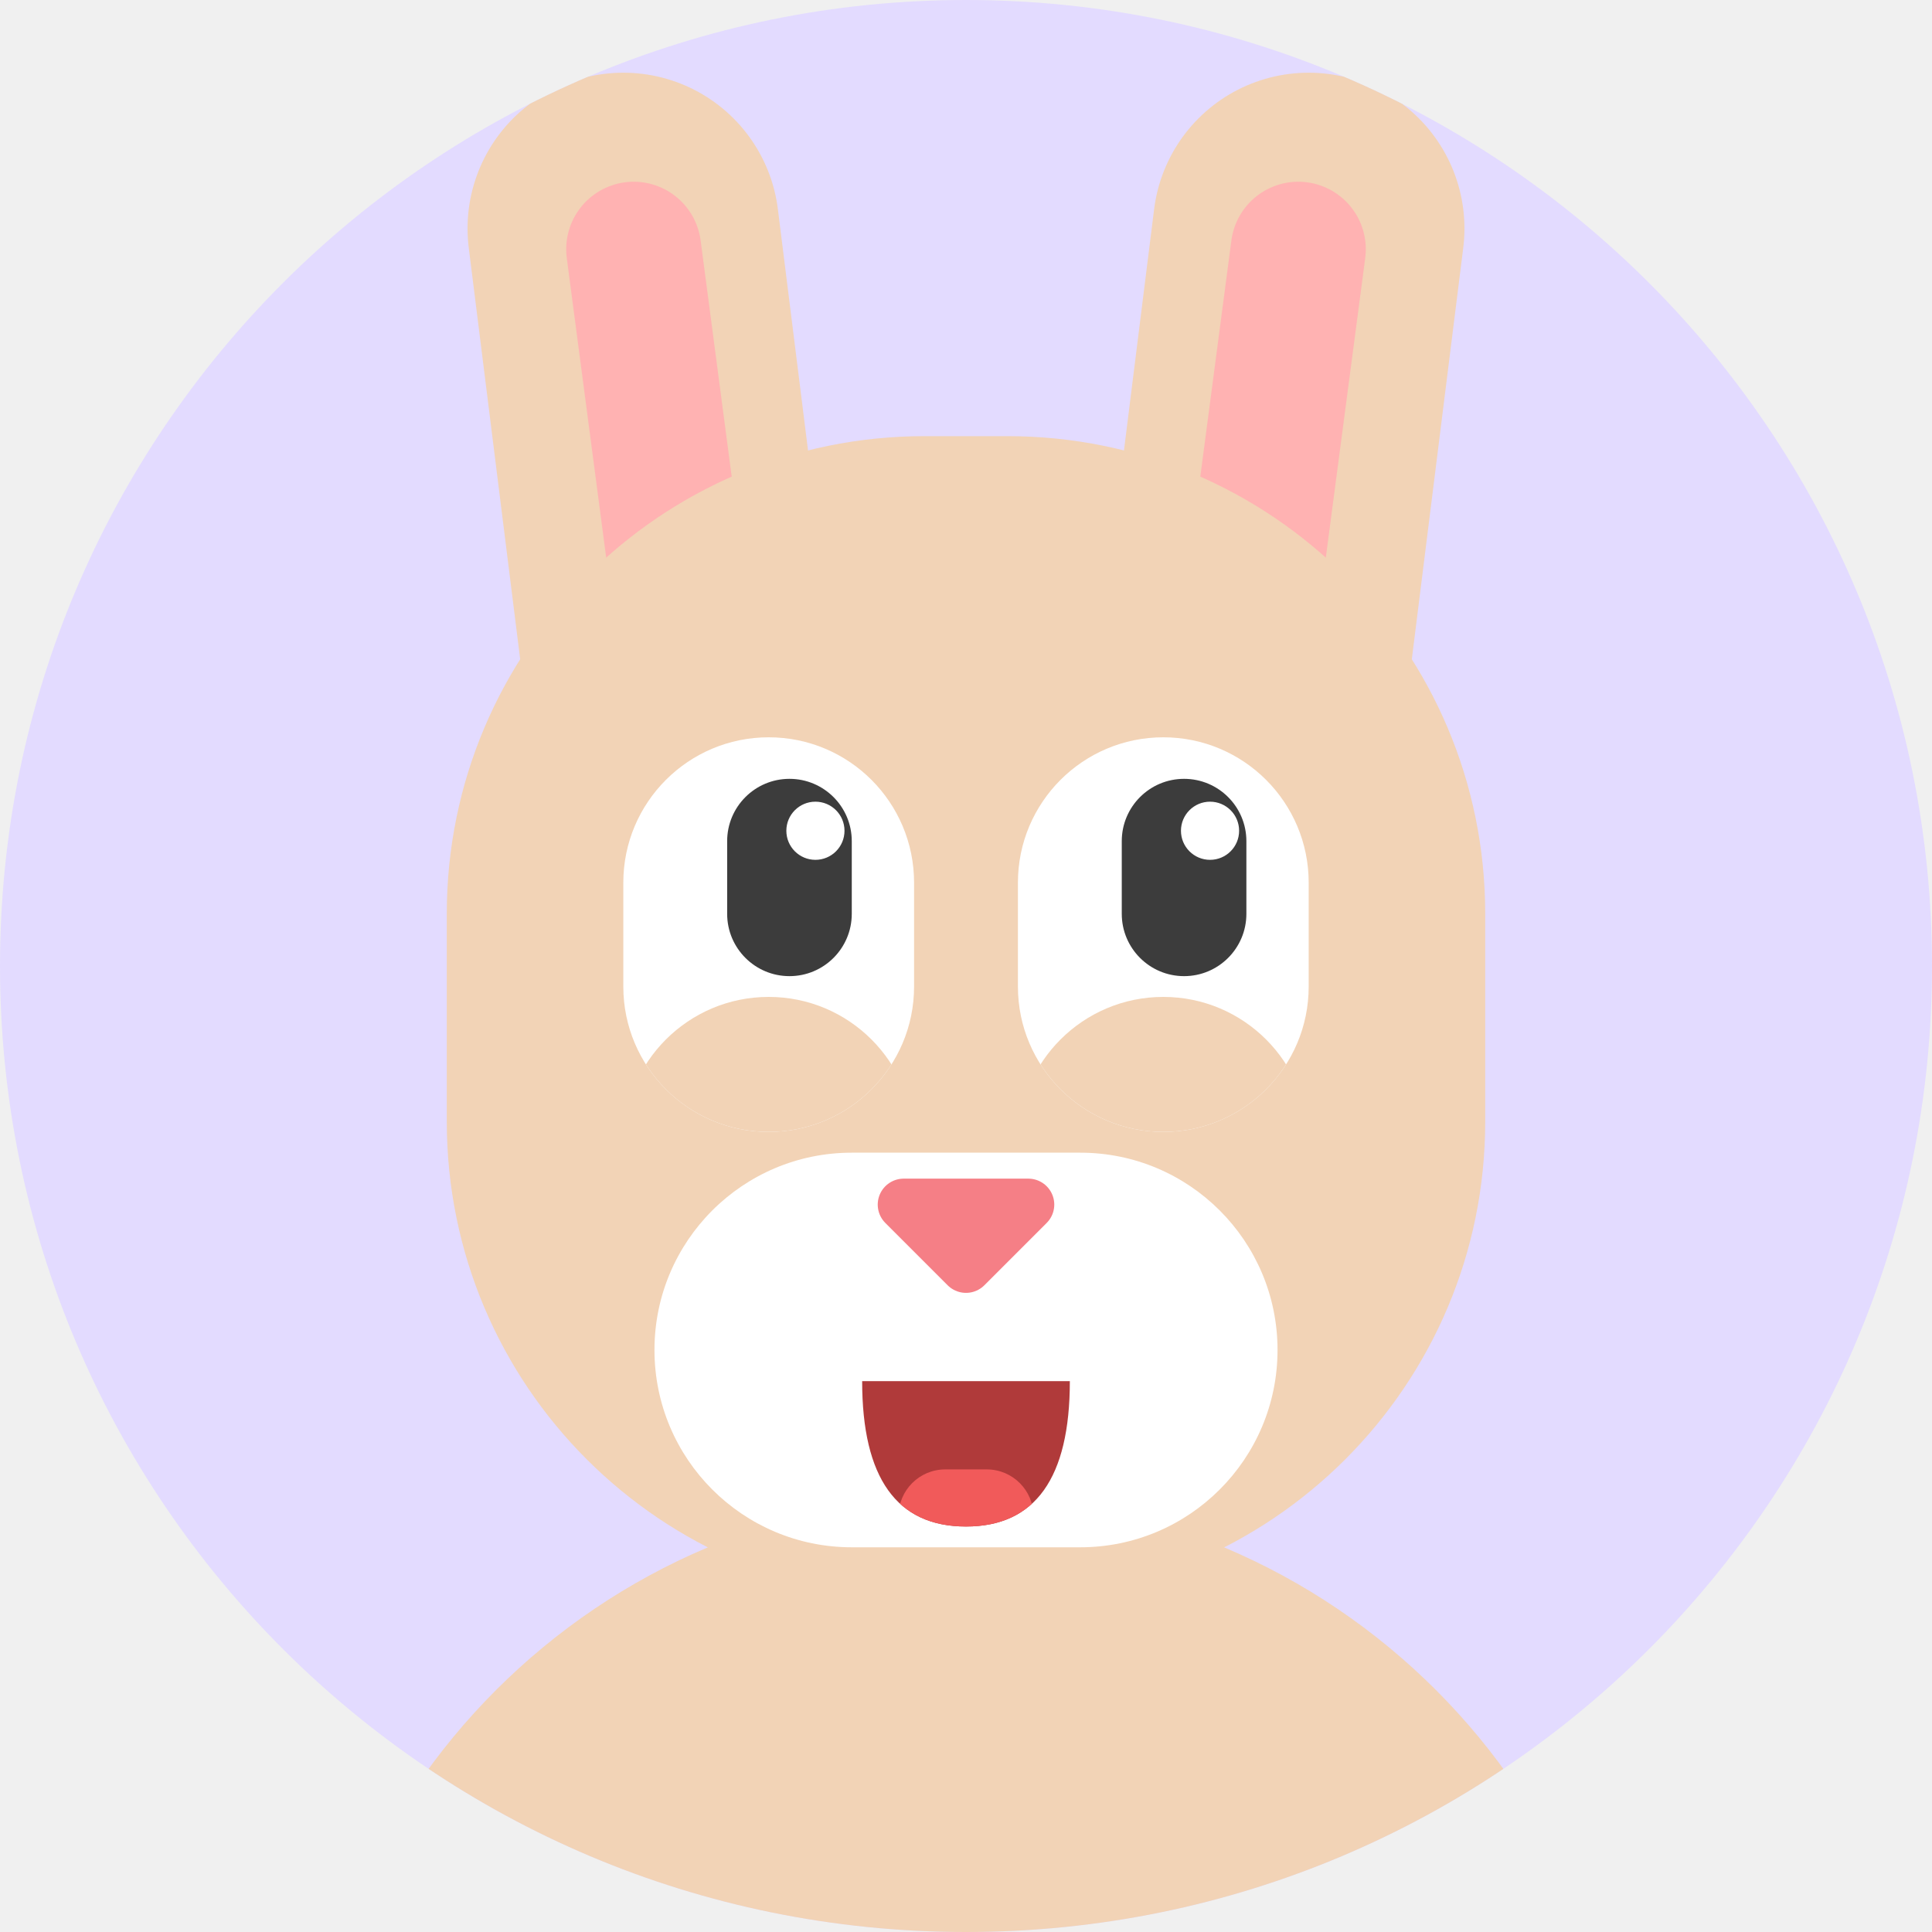
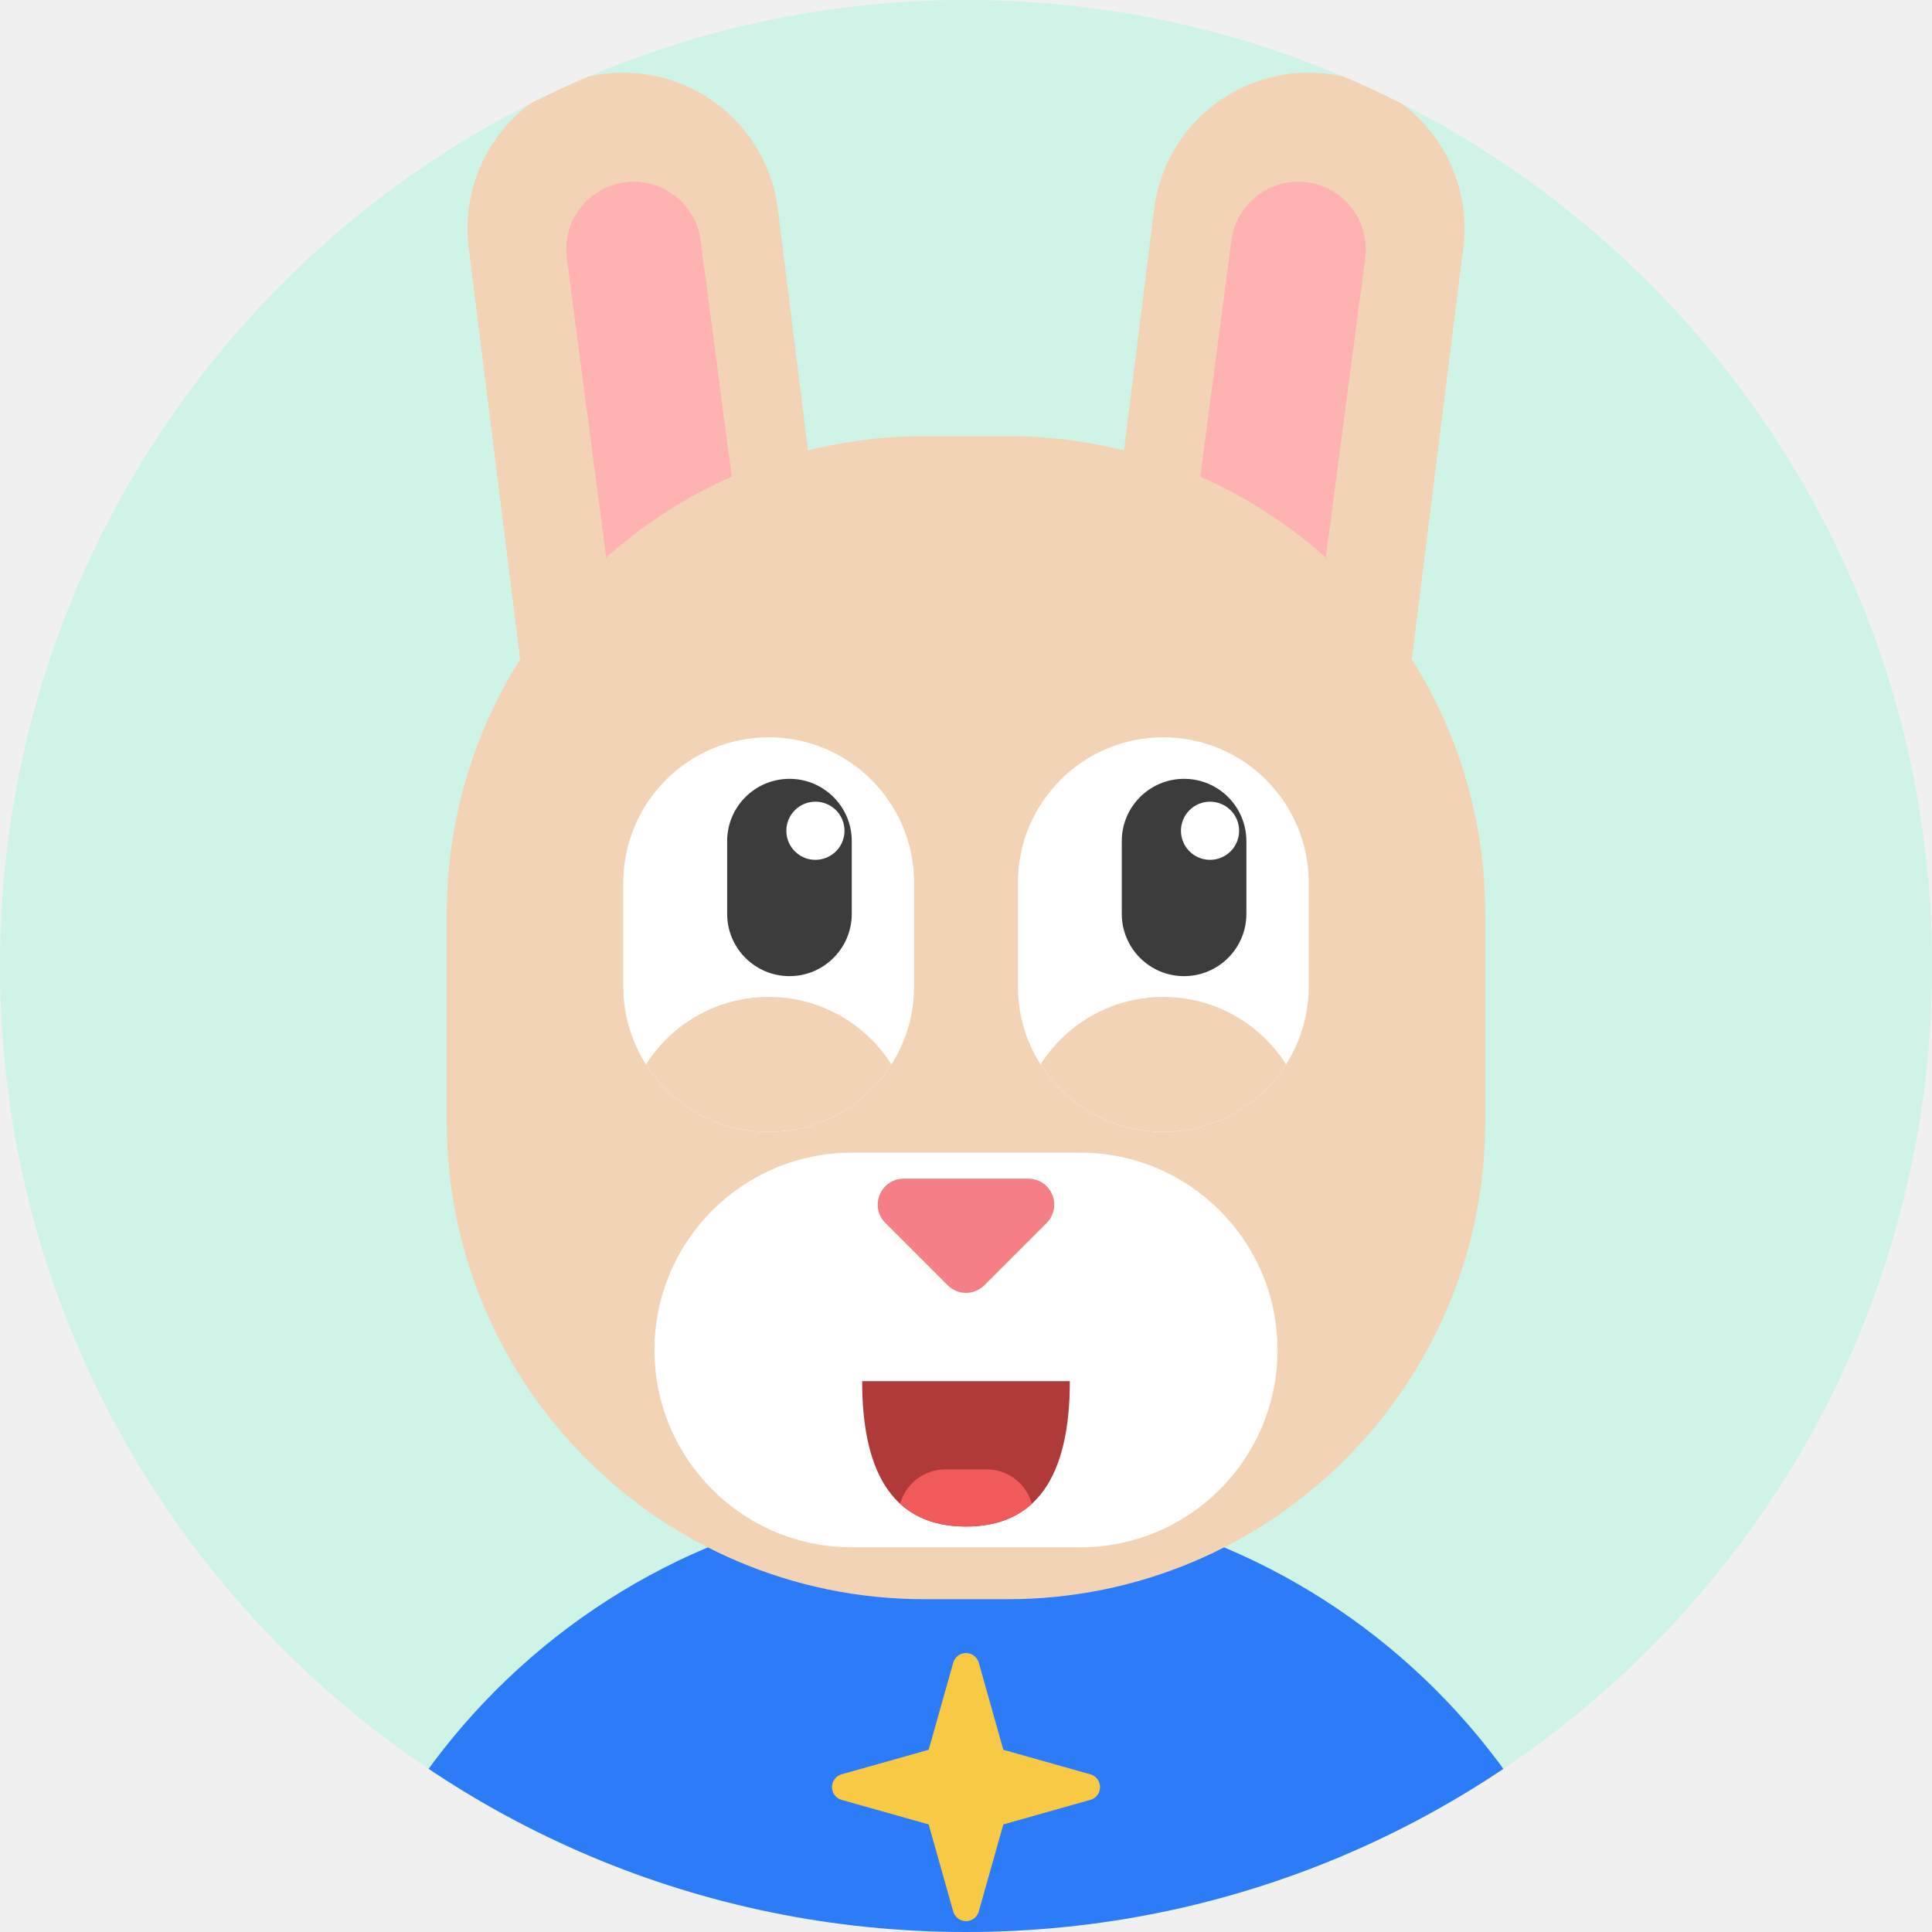
<svg xmlns="http://www.w3.org/2000/svg" viewBox="-80 -80 160 160" width="256" height="256">
  <defs>
    <clipPath id="conejocrop">
      <circle r="80" />
    </clipPath>
  </defs>
  <g clip-path="url(#conejocrop)">
-     <circle cx="0" cy="0" r="80" fill="#E3DBFF" />
+     <circle cx="0" cy="0" r="80" fill="#CFF3E6" />
    <g transform="translate(0 6) scale(0.86)">
-       <path d="M-64 200 V108 A64 64 0 0 1 64 108 V200 Z" fill="#F2D3B6" />
+       <path d="M-64 200 V108 A64 64 0 0 1 64 108 V200 Z" fill="#2B7CF6" />
      <line x1="-27" y1="-30" x2="-33" y2="-78" stroke="#F2D3B6" stroke-width="30" stroke-linecap="round" />
      <line x1="27" y1="-30" x2="33" y2="-78" stroke="#F2D3B6" stroke-width="30" stroke-linecap="round" />
      <line x1="-27" y1="-38" x2="-32" y2="-76" stroke="#FFB2B2" stroke-width="13" stroke-linecap="round" />
      <line x1="27" y1="-38" x2="32" y2="-76" stroke="#FFB2B2" stroke-width="13" stroke-linecap="round" />
      <rect x="-50" y="-58" width="100" height="112" rx="46" fill="#F2D3B6" />
      <clipPath id="conejoel">
        <rect x="-33" y="-29" width="28" height="38" rx="14" />
      </clipPath>
      <g transform="translate(0 0)">
        <g clip-path="url(#conejoel)">
          <rect x="-33" y="-29" width="28" height="38" rx="14" fill="#FFFFFF" />
          <rect x="-23" y="-25" width="12" height="19" rx="6" fill="#3C3C3C" />
          <circle cx="-14.5" cy="-20" r="2.8" fill="#FFFFFF" />
          <circle cx="-19" cy="10" r="14" fill="#F2D3B6" />
        </g>
      </g>
      <clipPath id="conejoer">
        <rect x="5" y="-29" width="28" height="38" rx="14" />
      </clipPath>
      <g transform="translate(0 0)">
        <g clip-path="url(#conejoer)">
          <rect x="5" y="-29" width="28" height="38" rx="14" fill="#FFFFFF" />
          <rect x="15" y="-25" width="12" height="19" rx="6" fill="#3C3C3C" />
          <circle cx="23.5" cy="-20" r="2.8" fill="#FFFFFF" />
          <circle cx="19" cy="10" r="14" fill="#F2D3B6" />
        </g>
      </g>
      <rect x="-30" y="11" width="60" height="38" rx="19" fill="#FFFFFF" />
      <polygon points="-6,16 6,16 0,22" fill="#F57F86" stroke="#F57F86" stroke-width="5" stroke-linejoin="round" />
      <clipPath id="conejom">
        <path d="M-10 33 H10 Q10 47 0 47 Q-10 47 -10 33 Z" />
      </clipPath>
      <path d="M-10 33 H10 Q10 47 0 47 Q-10 47 -10 33 Z" fill="#B03A3A" />
      <g clip-path="url(#conejom)">
        <rect x="-6.5" y="41.5" width="13" height="9" rx="4.5" fill="#F15A5A" />
      </g>
    </g>
+     <polygon points="0.0,58.0 2.2,65.8 10.0,68.0 2.2,70.2 0.0,78.0 -2.2,70.2 -10.0,68.0 -2.2,65.8" fill="#F8C945" stroke="#F8C945" stroke-width="2.2" stroke-linejoin="round" />
  </g>
</svg>
